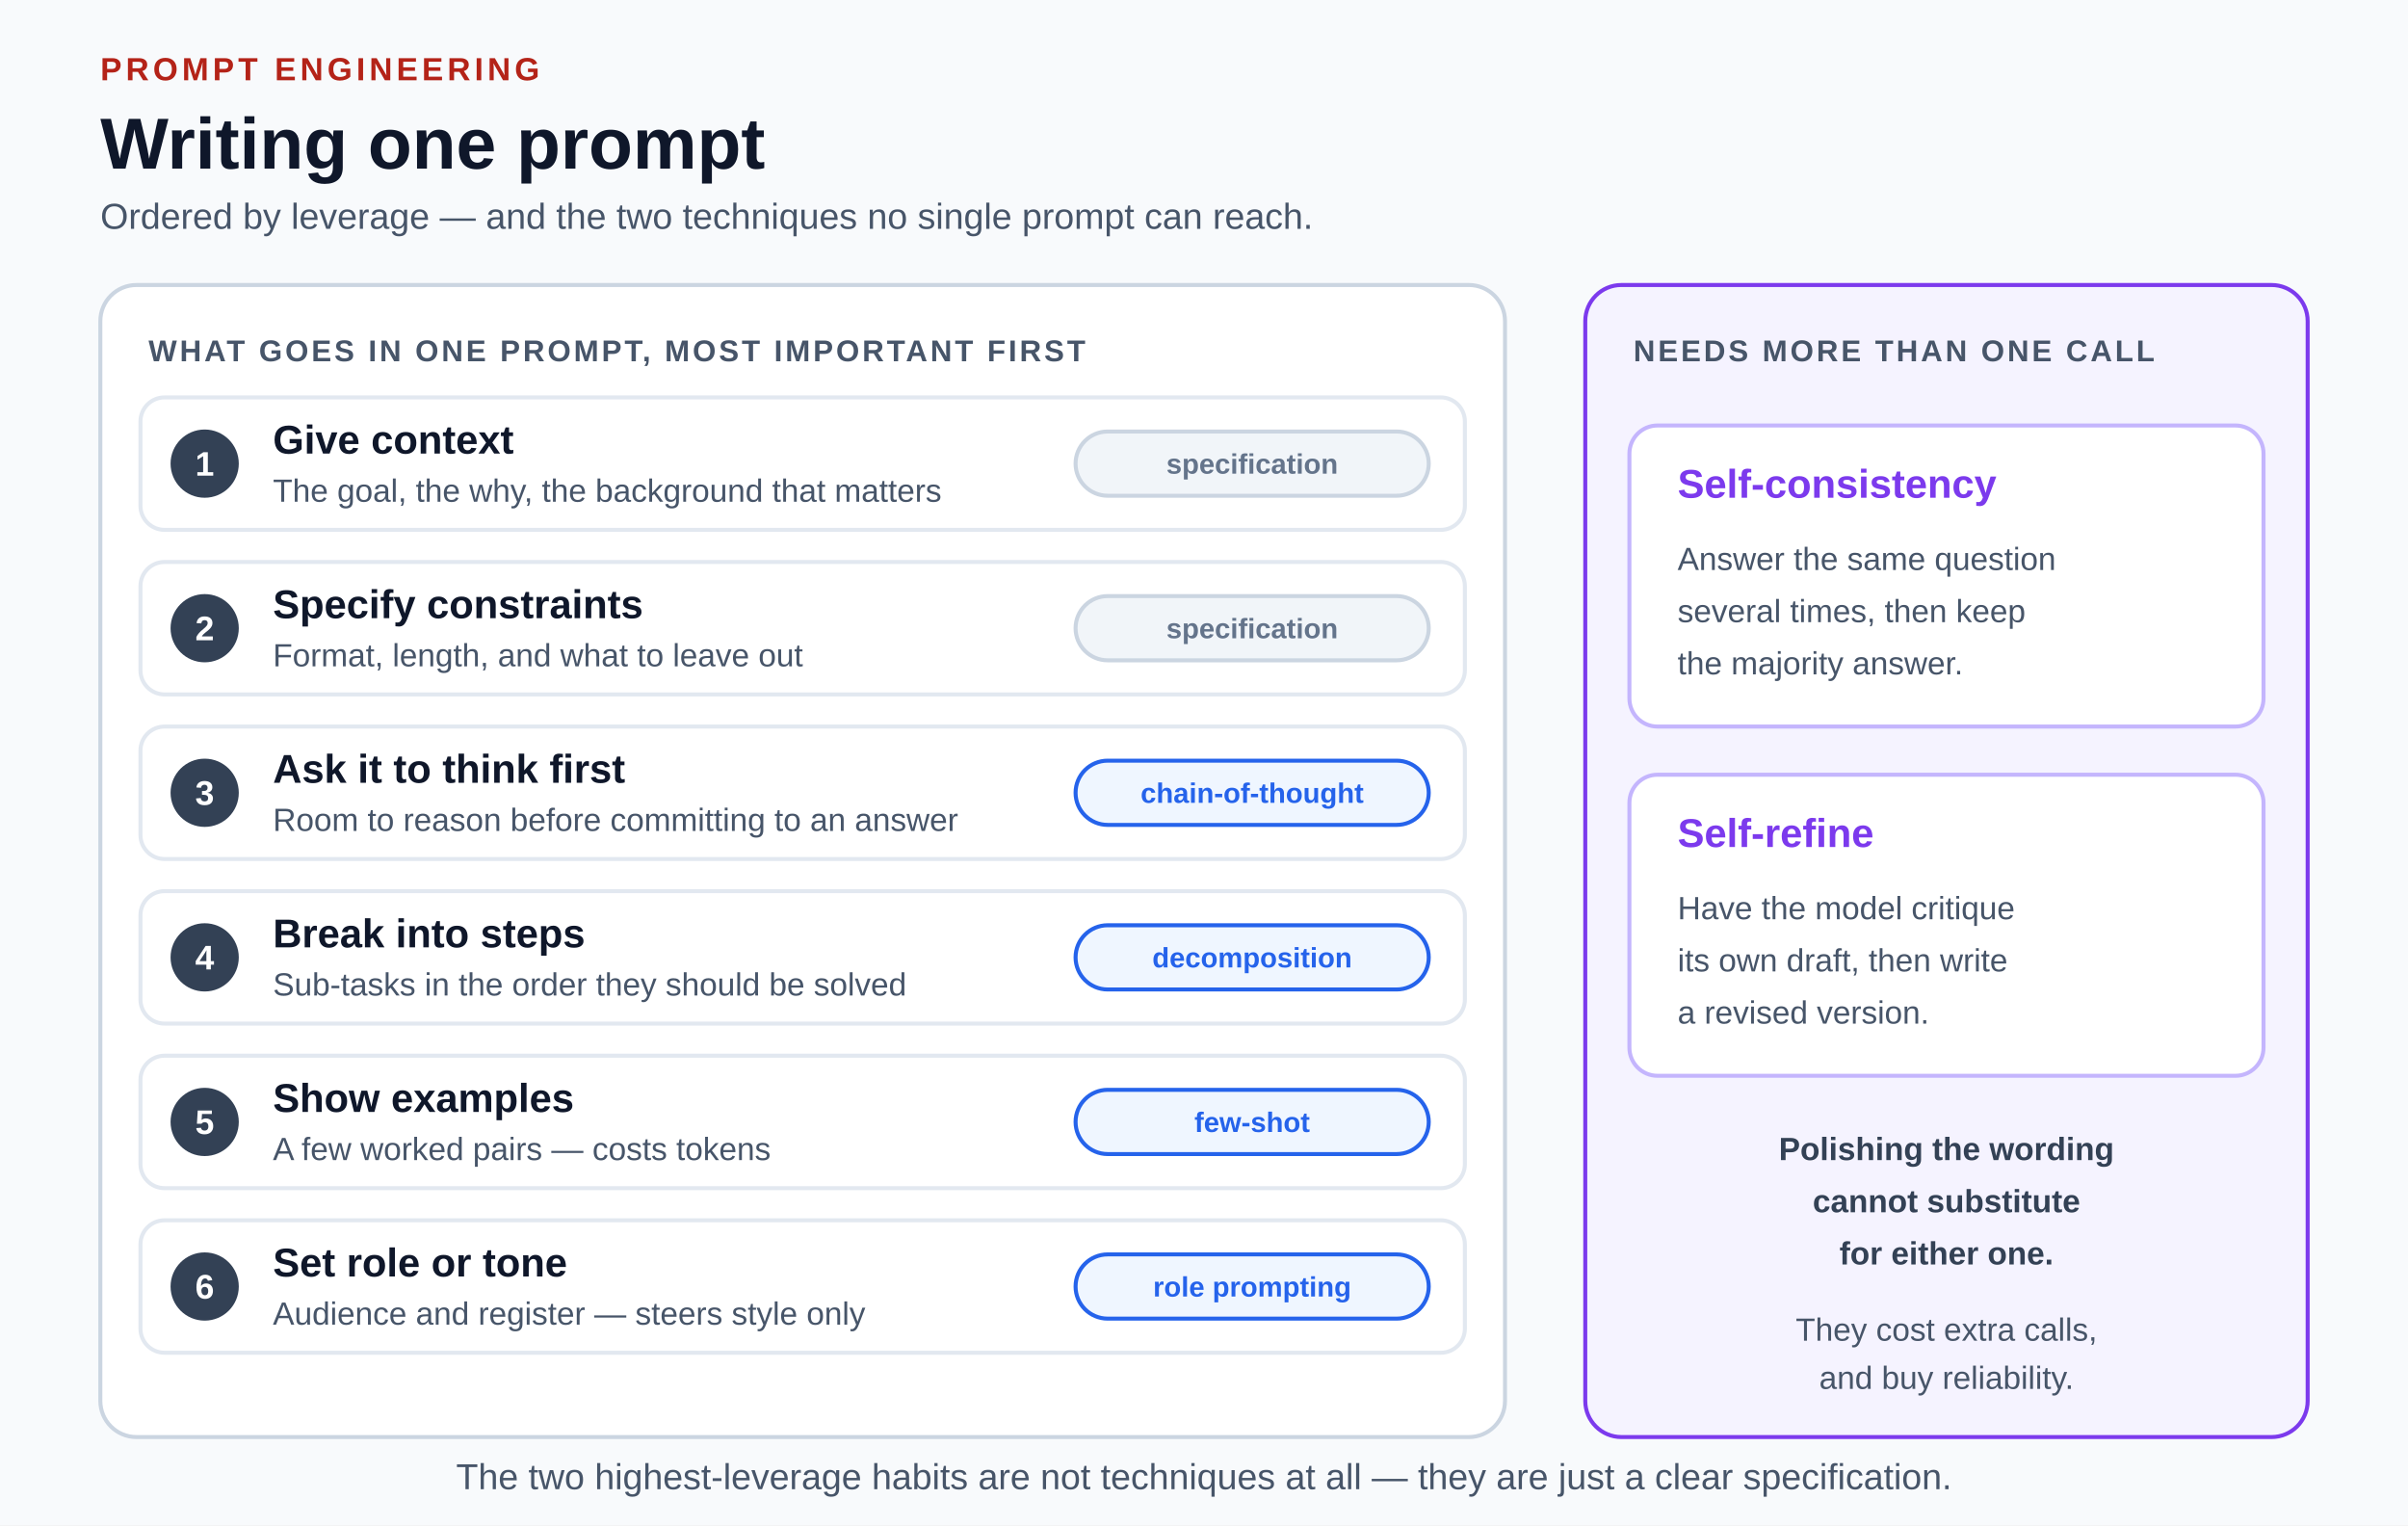
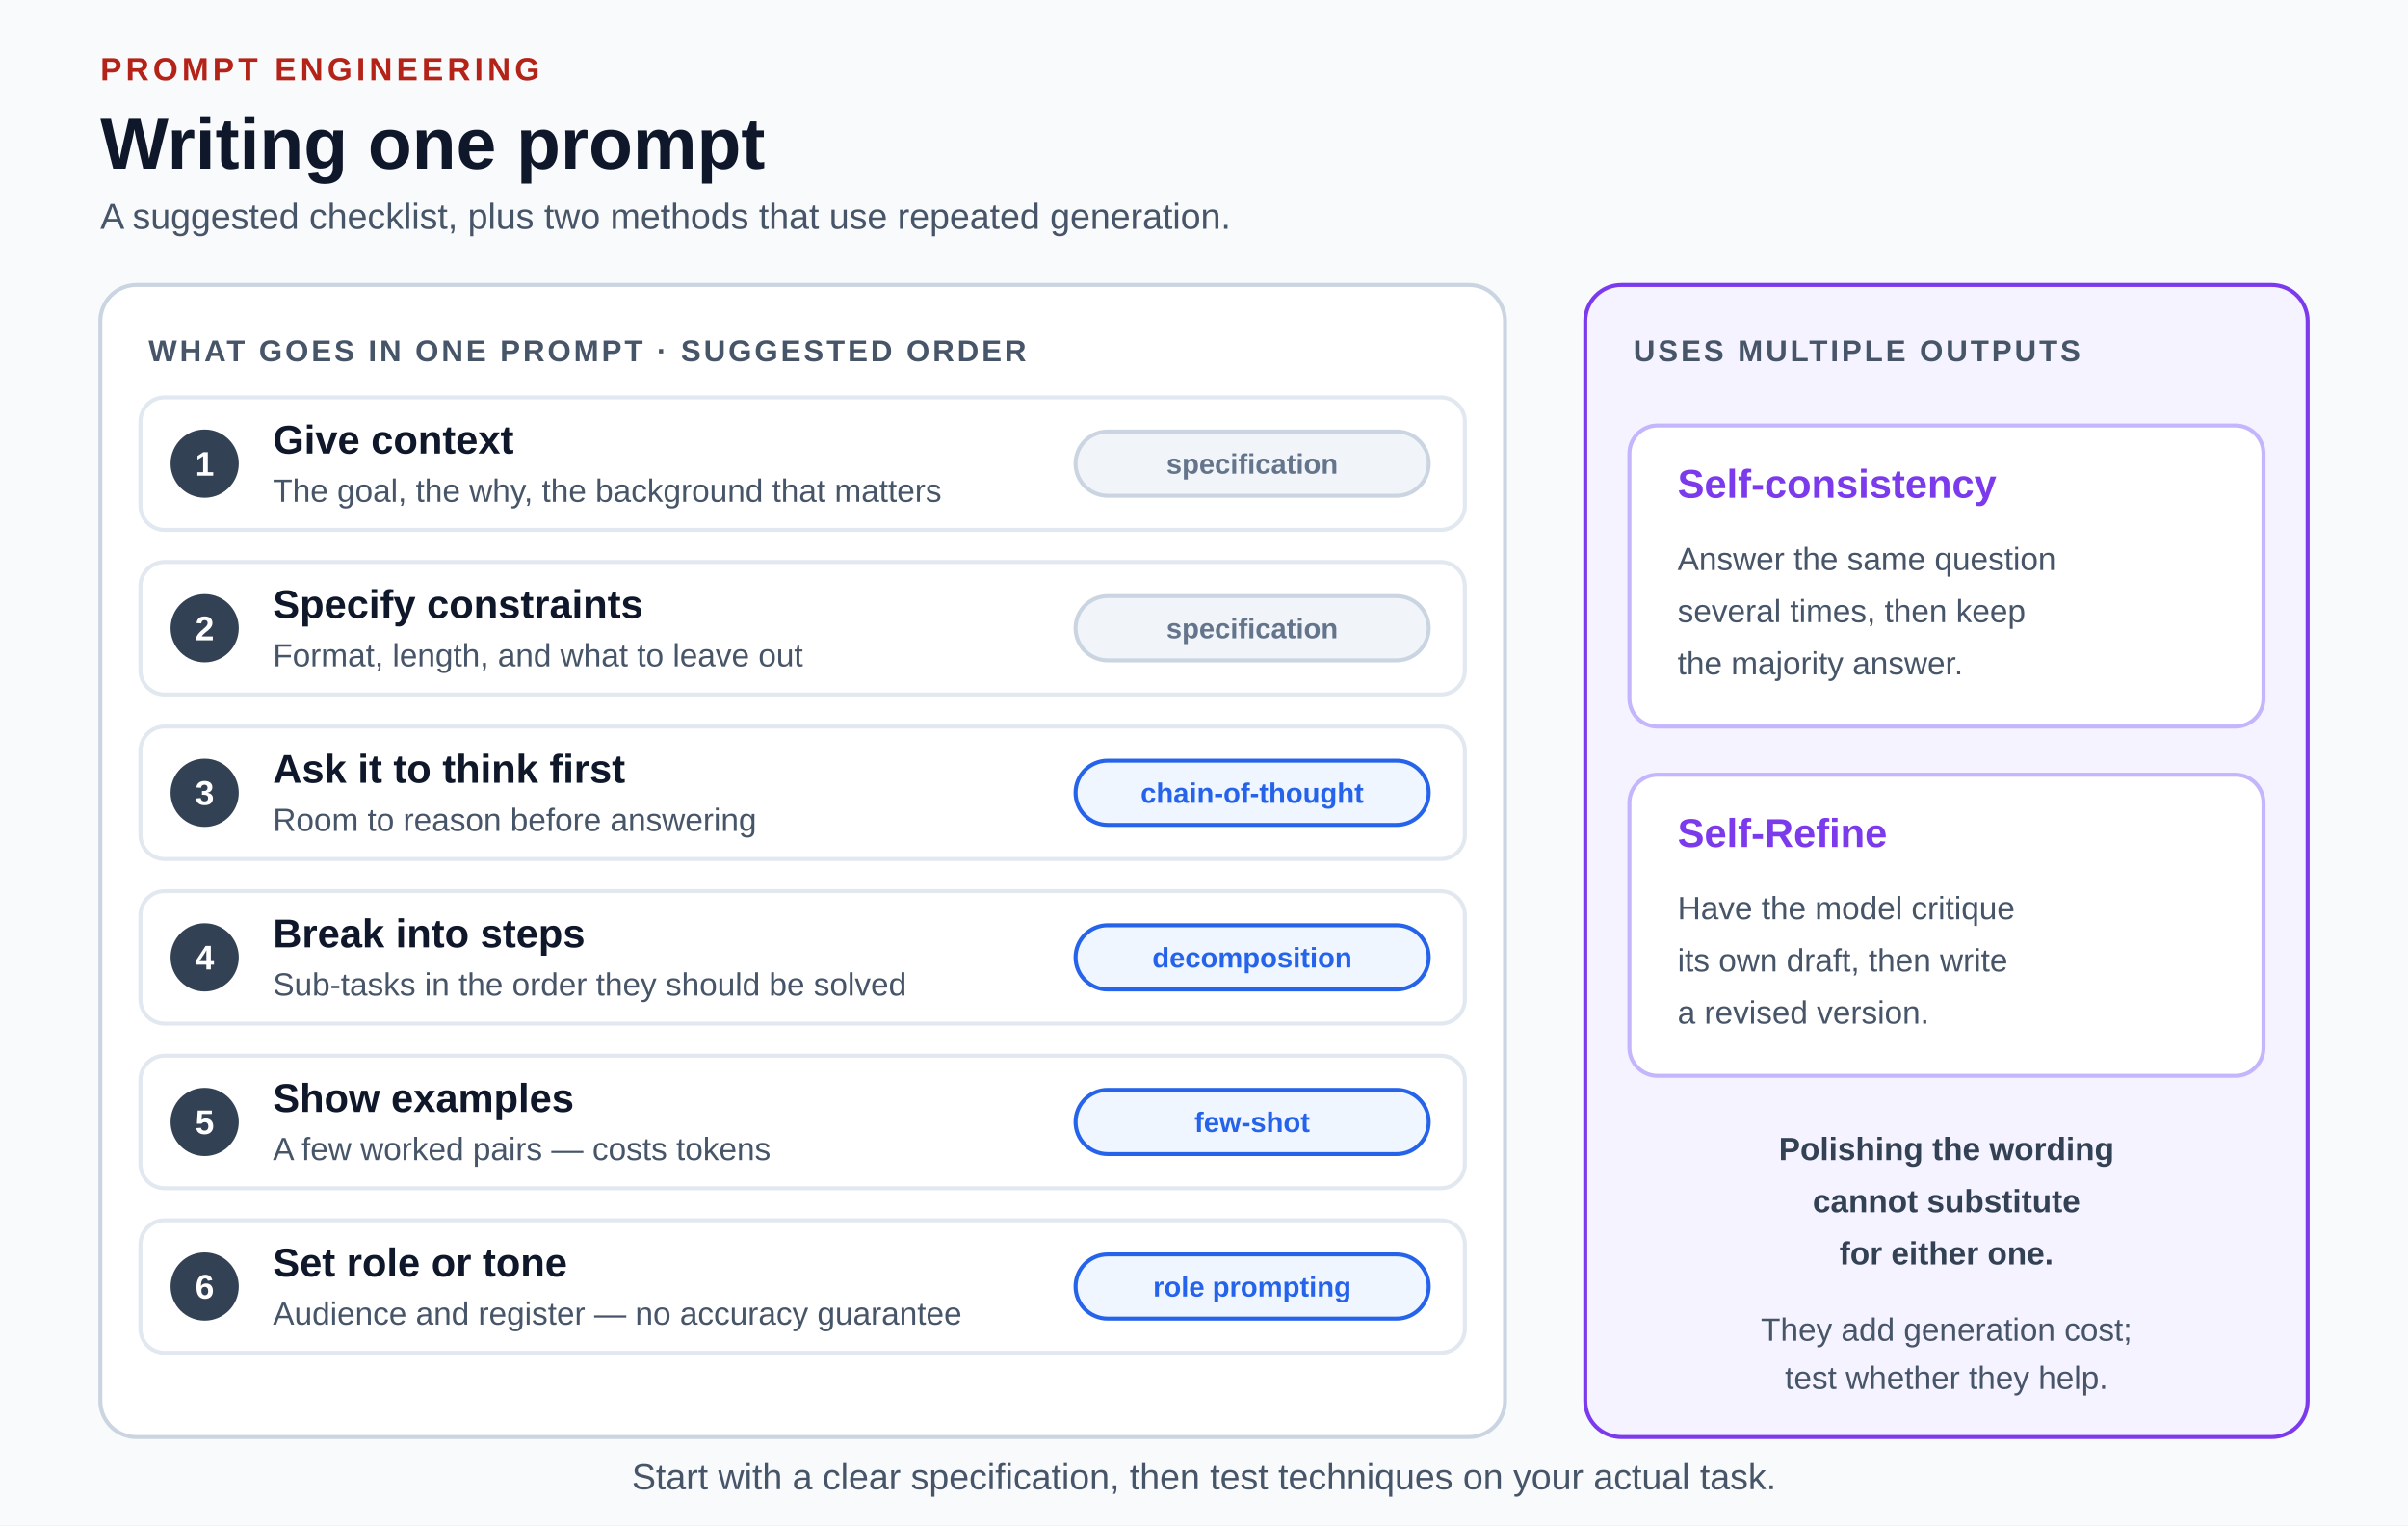
<svg xmlns="http://www.w3.org/2000/svg" width="1200" height="760" viewBox="0 0 1200 760" role="img" aria-labelledby="title desc">
  <defs>
    <style>
      text { font-family: Arial, Helvetica, sans-serif; fill: #0f172a; }
      .eyebrow { font-size: 16px; font-weight: 700; letter-spacing: 2px; fill: #b42318; }
      .title { font-size: 36px; font-weight: 700; }
      .subtitle { font-size: 18px; fill: #475569; }
      .panel-label { font-size: 15px; font-weight: 700; letter-spacing: 1.4px; fill: #475569; }
      .rule-name { font-size: 20px; font-weight: 700; }
      .rule-copy { font-size: 16px; fill: #475569; }
      .chip-text { font-size: 14px; font-weight: 700; text-anchor: middle; }
      .chip-tech { fill: #2563eb; }
      .chip-plain { fill: #64748b; }
      .card-name { font-size: 20px; font-weight: 700; fill: #7c3aed; }
      .card-copy { font-size: 16px; fill: #475569; }
      .note { font-size: 16px; fill: #334155; }
      .row-box { fill: #ffffff; stroke: #e2e8f0; stroke-width: 2; }
      .badge-num { font-size: 17px; font-weight: 700; fill: #ffffff; text-anchor: middle; }
    </style>
  </defs>
  <rect width="1200" height="760" fill="#f8fafc" />
  <text class="eyebrow" x="50" y="40">PROMPT ENGINEERING</text>
  <text class="title" x="50" y="84">Writing one prompt</text>
-   <text class="subtitle" x="50" y="114">Ordered by leverage — and the two techniques no single prompt can reach.</text>
+   <text class="subtitle" x="50" y="114">A suggested checklist, plus two methods that use repeated generation.</text>
  <rect x="50" y="142" width="700" height="574" rx="18" fill="#ffffff" stroke="#cbd5e1" stroke-width="2" />
-   <text class="panel-label" x="74" y="180">WHAT GOES IN ONE PROMPT, MOST IMPORTANT FIRST</text>
+   <text class="panel-label" x="74" y="180">WHAT GOES IN ONE PROMPT · SUGGESTED ORDER</text>
  <rect class="row-box" x="70" y="198" width="660" height="66" rx="12" />
  <circle cx="102" cy="231" r="17" fill="#334155" />
  <text class="badge-num" x="102" y="237">1</text>
  <text class="rule-name" x="136" y="226">Give context</text>
  <text class="rule-copy" x="136" y="250">The goal, the why, the background that matters</text>
  <rect x="536" y="215" width="176" height="32" rx="16" fill="#f1f5f9" stroke="#cbd5e1" stroke-width="2" />
  <text class="chip-text chip-plain" x="624" y="236">specification</text>
  <rect class="row-box" x="70" y="280" width="660" height="66" rx="12" />
  <circle cx="102" cy="313" r="17" fill="#334155" />
  <text class="badge-num" x="102" y="319">2</text>
  <text class="rule-name" x="136" y="308">Specify constraints</text>
  <text class="rule-copy" x="136" y="332">Format, length, and what to leave out</text>
  <rect x="536" y="297" width="176" height="32" rx="16" fill="#f1f5f9" stroke="#cbd5e1" stroke-width="2" />
  <text class="chip-text chip-plain" x="624" y="318">specification</text>
  <rect class="row-box" x="70" y="362" width="660" height="66" rx="12" />
  <circle cx="102" cy="395" r="17" fill="#334155" />
  <text class="badge-num" x="102" y="401">3</text>
  <text class="rule-name" x="136" y="390">Ask it to think first</text>
-   <text class="rule-copy" x="136" y="414">Room to reason before committing to an answer</text>
+   <text class="rule-copy" x="136" y="414">Room to reason before answering</text>
  <rect x="536" y="379" width="176" height="32" rx="16" fill="#eff6ff" stroke="#2563eb" stroke-width="2" />
  <text class="chip-text chip-tech" x="624" y="400">chain-of-thought</text>
  <rect class="row-box" x="70" y="444" width="660" height="66" rx="12" />
  <circle cx="102" cy="477" r="17" fill="#334155" />
  <text class="badge-num" x="102" y="483">4</text>
  <text class="rule-name" x="136" y="472">Break into steps</text>
  <text class="rule-copy" x="136" y="496">Sub-tasks in the order they should be solved</text>
  <rect x="536" y="461" width="176" height="32" rx="16" fill="#eff6ff" stroke="#2563eb" stroke-width="2" />
  <text class="chip-text chip-tech" x="624" y="482">decomposition</text>
  <rect class="row-box" x="70" y="526" width="660" height="66" rx="12" />
  <circle cx="102" cy="559" r="17" fill="#334155" />
  <text class="badge-num" x="102" y="565">5</text>
  <text class="rule-name" x="136" y="554">Show examples</text>
  <text class="rule-copy" x="136" y="578">A few worked pairs — costs tokens</text>
  <rect x="536" y="543" width="176" height="32" rx="16" fill="#eff6ff" stroke="#2563eb" stroke-width="2" />
  <text class="chip-text chip-tech" x="624" y="564">few-shot</text>
  <rect class="row-box" x="70" y="608" width="660" height="66" rx="12" />
  <circle cx="102" cy="641" r="17" fill="#334155" />
  <text class="badge-num" x="102" y="647">6</text>
  <text class="rule-name" x="136" y="636">Set role or tone</text>
-   <text class="rule-copy" x="136" y="660">Audience and register — steers style only</text>
+   <text class="rule-copy" x="136" y="660">Audience and register — no accuracy guarantee</text>
  <rect x="536" y="625" width="176" height="32" rx="16" fill="#eff6ff" stroke="#2563eb" stroke-width="2" />
  <text class="chip-text chip-tech" x="624" y="646">role prompting</text>
  <rect x="790" y="142" width="360" height="574" rx="18" fill="#f5f3ff" stroke="#7c3aed" stroke-width="2" />
-   <text class="panel-label" x="814" y="180">NEEDS MORE THAN ONE CALL</text>
+   <text class="panel-label" x="814" y="180">USES MULTIPLE OUTPUTS</text>
  <rect x="812" y="212" width="316" height="150" rx="14" fill="#ffffff" stroke="#c4b5fd" stroke-width="2" />
  <text class="card-name" x="836" y="248">Self-consistency</text>
  <text class="card-copy" x="836" y="284">Answer the same question</text>
  <text class="card-copy" x="836" y="310">several times, then keep</text>
  <text class="card-copy" x="836" y="336">the majority answer.</text>
  <rect x="812" y="386" width="316" height="150" rx="14" fill="#ffffff" stroke="#c4b5fd" stroke-width="2" />
-   <text class="card-name" x="836" y="422">Self-refine</text>
+   <text class="card-name" x="836" y="422">Self-Refine</text>
  <text class="card-copy" x="836" y="458">Have the model critique</text>
  <text class="card-copy" x="836" y="484">its own draft, then write</text>
  <text class="card-copy" x="836" y="510">a revised version.</text>
  <text class="note" x="970" y="578" text-anchor="middle" font-weight="700">Polishing the wording</text>
  <text class="note" x="970" y="604" text-anchor="middle" font-weight="700">cannot substitute</text>
  <text class="note" x="970" y="630" text-anchor="middle" font-weight="700">for either one.</text>
-   <text class="card-copy" x="970" y="668" text-anchor="middle">They cost extra calls,</text>
-   <text class="card-copy" x="970" y="692" text-anchor="middle">and buy reliability.</text>
-   <text class="subtitle" x="600" y="742" text-anchor="middle">The two highest-leverage habits are not techniques at all — they are just a clear specification.</text>
+   <text class="card-copy" x="970" y="668" text-anchor="middle">They add generation cost;</text>
+   <text class="card-copy" x="970" y="692" text-anchor="middle">test whether they help.</text>
+   <text class="subtitle" x="600" y="742" text-anchor="middle">Start with a clear specification, then test techniques on your actual task.</text>
</svg>
